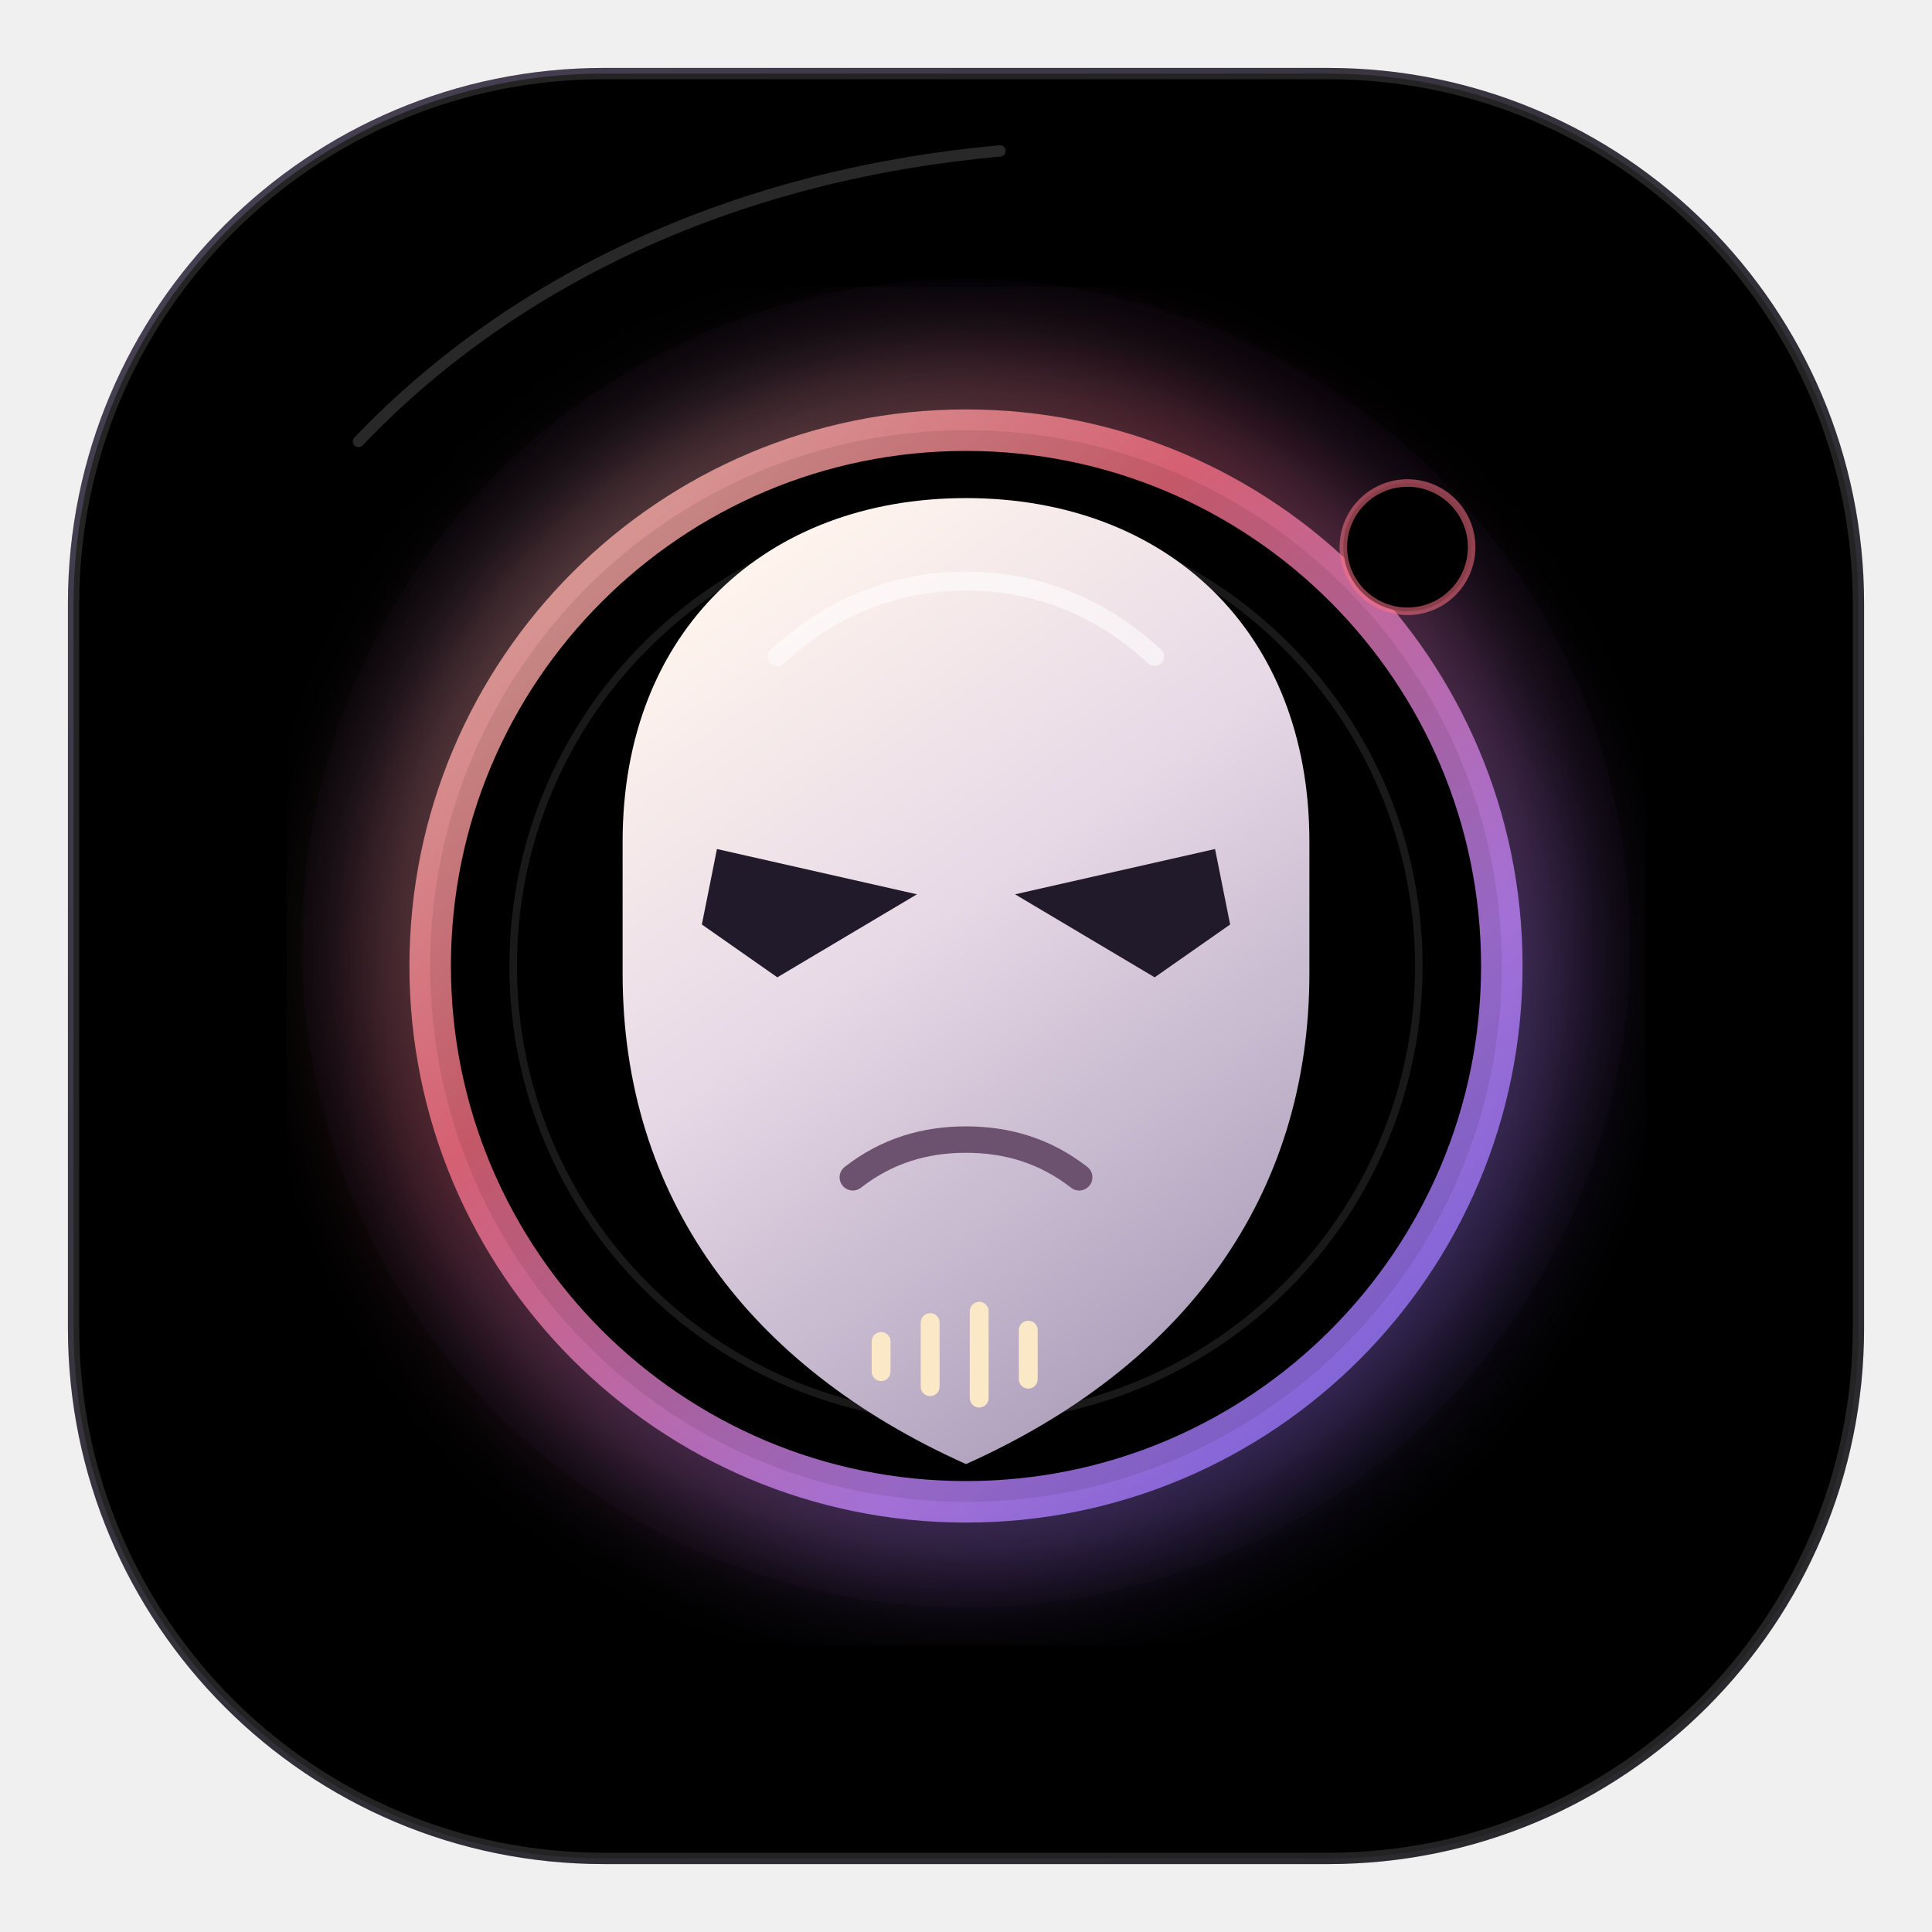
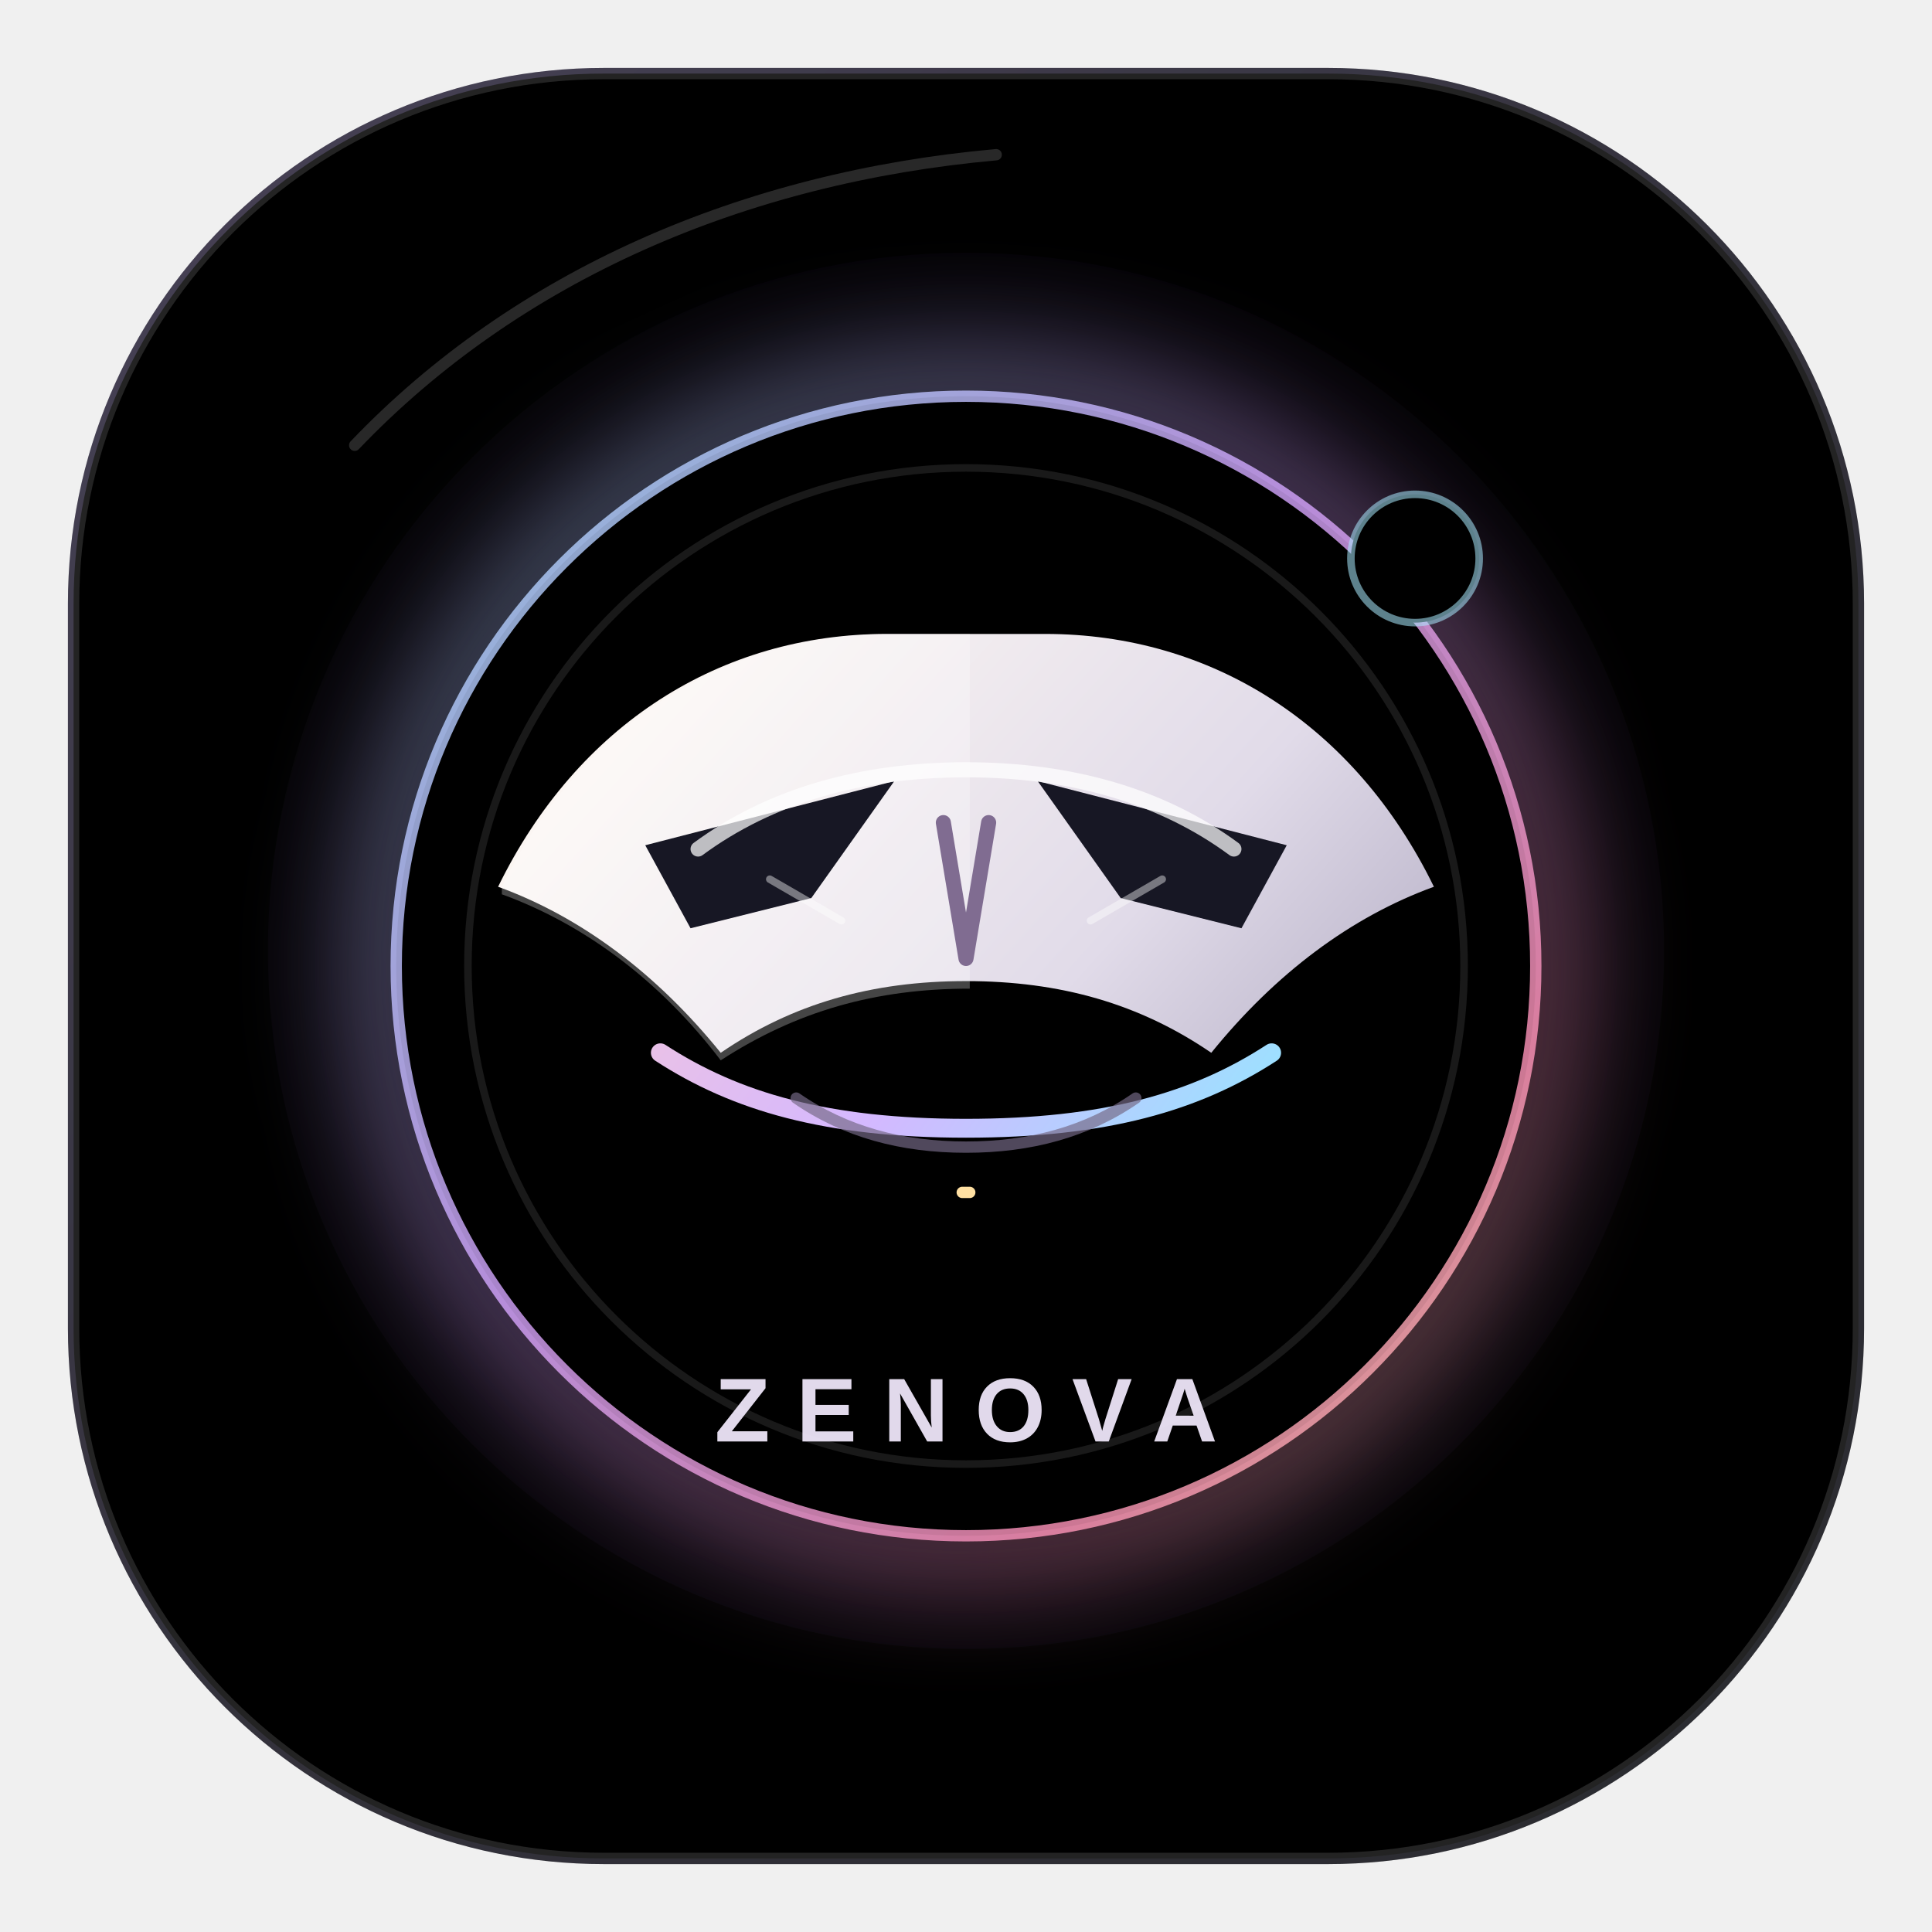
<svg xmlns="http://www.w3.org/2000/svg" viewBox="0 0 512 512">
  <defs>
-     <linearGradient id="glass" x1="52" y1="40" x2="460" y2="470" gradientUnits="userSpaceOnUse">
-       <stop stop-color="#292238" />
-       <stop offset=".54" stop-color="#100e17" />
-       <stop offset="1" stop-color="#07070c" />
+     <linearGradient id="glass" x1="45" y1="28" x2="470" y2="482" gradientUnits="userSpaceOnUse">
+       <stop stop-color="#29233a" />
+       <stop offset=".5" stop-color="#13111d" />
+       <stop offset="1" stop-color="#08090e" />
    </linearGradient>
-     <linearGradient id="frame" x1="106" y1="96" x2="400" y2="407" gradientUnits="userSpaceOnUse">
-       <stop stop-color="#ffe2c8" />
-       <stop offset=".38" stop-color="#fb7185" />
-       <stop offset=".72" stop-color="#c084fc" />
-       <stop offset="1" stop-color="#766cff" />
+     <linearGradient id="rim" x1="88" y1="90" x2="423" y2="420" gradientUnits="userSpaceOnUse">
+       <stop stop-color="#9be9ff" />
+       <stop offset=".45" stop-color="#d5a5ff" />
+       <stop offset=".76" stop-color="#ff93b9" />
+       <stop offset="1" stop-color="#ffe2a8" />
    </linearGradient>
-     <linearGradient id="mask" x1="183" y1="158" x2="329" y2="365" gradientUnits="userSpaceOnUse">
-       <stop stop-color="#fff5ed" />
-       <stop offset=".42" stop-color="#e7d9e6" />
-       <stop offset="1" stop-color="#a99bb8" />
+     <linearGradient id="porcelain" x1="158" y1="173" x2="352" y2="348" gradientUnits="userSpaceOnUse">
+       <stop stop-color="#fffaf4" />
+       <stop offset=".58" stop-color="#e1dbe9" />
+       <stop offset="1" stop-color="#a8a2bb" />
    </linearGradient>
-     <radialGradient id="aura" cx="0" cy="0" r="1" gradientTransform="matrix(0 196 -196 0 256 248)" gradientUnits="userSpaceOnUse">
-       <stop stop-color="#a855f7" stop-opacity=".24" />
-       <stop offset="1" stop-color="#a855f7" stop-opacity="0" />
+     <linearGradient id="edge" x1="178" y1="198" x2="340" y2="316" gradientUnits="userSpaceOnUse">
+       <stop stop-color="#f8c7d7" />
+       <stop offset=".5" stop-color="#d4b8ff" />
+       <stop offset="1" stop-color="#8feaff" />
+     </linearGradient>
+     <radialGradient id="aura" cx="0" cy="0" r="1" gradientTransform="matrix(0 205 -205 0 256 255)" gradientUnits="userSpaceOnUse">
+       <stop stop-color="#b66cff" stop-opacity=".25" />
+       <stop offset="1" stop-color="#b66cff" stop-opacity="0" />
    </radialGradient>
-     <filter id="soft-glow" x="76" y="76" width="360" height="360" color-interpolation-filters="sRGB" filterUnits="userSpaceOnUse">
-       <feGaussianBlur stdDeviation="16" />
+     <filter id="glow" x="48" y="46" width="416" height="420" color-interpolation-filters="sRGB" filterUnits="userSpaceOnUse">
+       <feGaussianBlur stdDeviation="15" />
    </filter>
  </defs>
  <rect x="18" y="18" width="476" height="476" rx="142" fill="url(#glass)" />
  <rect x="19.5" y="19.5" width="473" height="473" rx="140.5" stroke="#fff" stroke-opacity=".14" stroke-width="3" />
-   <circle cx="256" cy="250" r="176" fill="url(#aura)" />
-   <circle cx="256" cy="256" r="142" stroke="url(#frame)" stroke-opacity=".48" stroke-width="27" filter="url(#soft-glow)" />
-   <circle cx="256" cy="256" r="142" stroke="url(#frame)" stroke-opacity=".78" stroke-width="11" />
-   <circle cx="256" cy="256" r="120" stroke="#fff" stroke-opacity=".1" stroke-width="2" />
-   <path d="M256 132c-53 0-91 35-91 91v35c0 59 33 104 91 130 58-26 91-71 91-130v-35c0-56-38-91-91-91Z" fill="url(#mask)" />
-   <path d="m190 225 53 12-37 22-20-14 4-20Zm132 0-53 12 37 22 20-14-4-20Z" fill="#211a2b" />
-   <path d="M226 312c9-7 19-10 30-10s21 3 30 10" fill="none" stroke="#6d526f" stroke-linecap="round" stroke-width="7" />
-   <path d="M206 174c14-13 31-20 50-20s36 7 50 20" fill="none" stroke="#fff" stroke-opacity=".55" stroke-linecap="round" stroke-width="5" />
-   <g fill="#fbe8c7">
-     <rect x="231" y="353" width="5" height="13" rx="2.5" />
-     <rect x="244" y="348" width="5" height="22" rx="2.5" />
-     <rect x="257" y="345" width="5" height="28" rx="2.5" />
-     <rect x="270" y="350" width="5" height="18" rx="2.5" />
-   </g>
-   <circle cx="373" cy="145" r="8" fill="#fff2dc" />
-   <circle cx="373" cy="145" r="17" stroke="#fb7185" stroke-opacity=".55" stroke-width="2" />
-   <path d="M95 117c43-45 103-71 170-77" stroke="#fff" stroke-opacity=".16" stroke-linecap="round" stroke-width="3" />
+   <circle cx="256" cy="252" r="185" fill="url(#aura)" />
+   <circle cx="256" cy="256" r="151" stroke="url(#rim)" stroke-opacity=".72" stroke-width="13" filter="url(#glow)" />
+   <circle cx="256" cy="256" r="151" stroke="url(#rim)" stroke-opacity=".8" stroke-width="3" />
+   <circle cx="256" cy="256" r="132" stroke="#fff" stroke-opacity=".1" stroke-width="2" />
+   <path d="M132 235c21-43 59-67 103-67h42c44 0 82 24 103 67-22 8-42 23-59 44-19-13-40-19-65-19s-46 6-65 19c-17-21-37-36-59-44Z" fill="url(#porcelain)" />
+   <path d="M133 235c21-43 59-67 103-67h21v94c-25 0-46 6-66 19-16-21-36-36-58-44Z" fill="#fff" fill-opacity=".27" />
+   <path d="m171 224 66-17-22 31-32 8-12-22Zm170 0-66-17 22 31 32 8 12-22Z" fill="#171724" />
+   <path d="m250 218 6 36 6-36" fill="none" stroke="#806c91" stroke-width="4" stroke-linecap="round" stroke-linejoin="round" />
+   <path d="M185 225c19-14 43-21 71-21s52 7 71 21" fill="none" stroke="#fff" stroke-opacity=".72" stroke-width="4" stroke-linecap="round" />
+   <path d="M175 279c20 13 44 20 81 20s61-7 81-20" fill="none" stroke="url(#edge)" stroke-width="5" stroke-linecap="round" />
+   <path d="M211 291c13 9 28 13 45 13s32-4 45-13" fill="none" stroke="#766a87" stroke-opacity=".68" stroke-width="3" stroke-linecap="round" />
+   <path d="m204 233 19 11m85-11-19 11" stroke="#fff" stroke-opacity=".42" stroke-width="2" stroke-linecap="round" />
+   <path d="M255 316h2" stroke="#ffe0a2" stroke-width="3" stroke-linecap="round" />
+   <text x="256" y="382" fill="#F4ECFF" fill-opacity=".92" font-family="Arial, Helvetica, sans-serif" font-size="24" font-weight="700" letter-spacing="7" text-anchor="middle">ZENOVA</text>
+   <circle cx="375" cy="148" r="7" fill="#fff4dd" />
+   <circle cx="375" cy="148" r="17" stroke="#a9eaff" stroke-opacity=".55" stroke-width="2" />
+   <path d="M94 118c43-45 103-71 170-77" stroke="#fff" stroke-opacity=".16" stroke-linecap="round" stroke-width="3" />
</svg>
